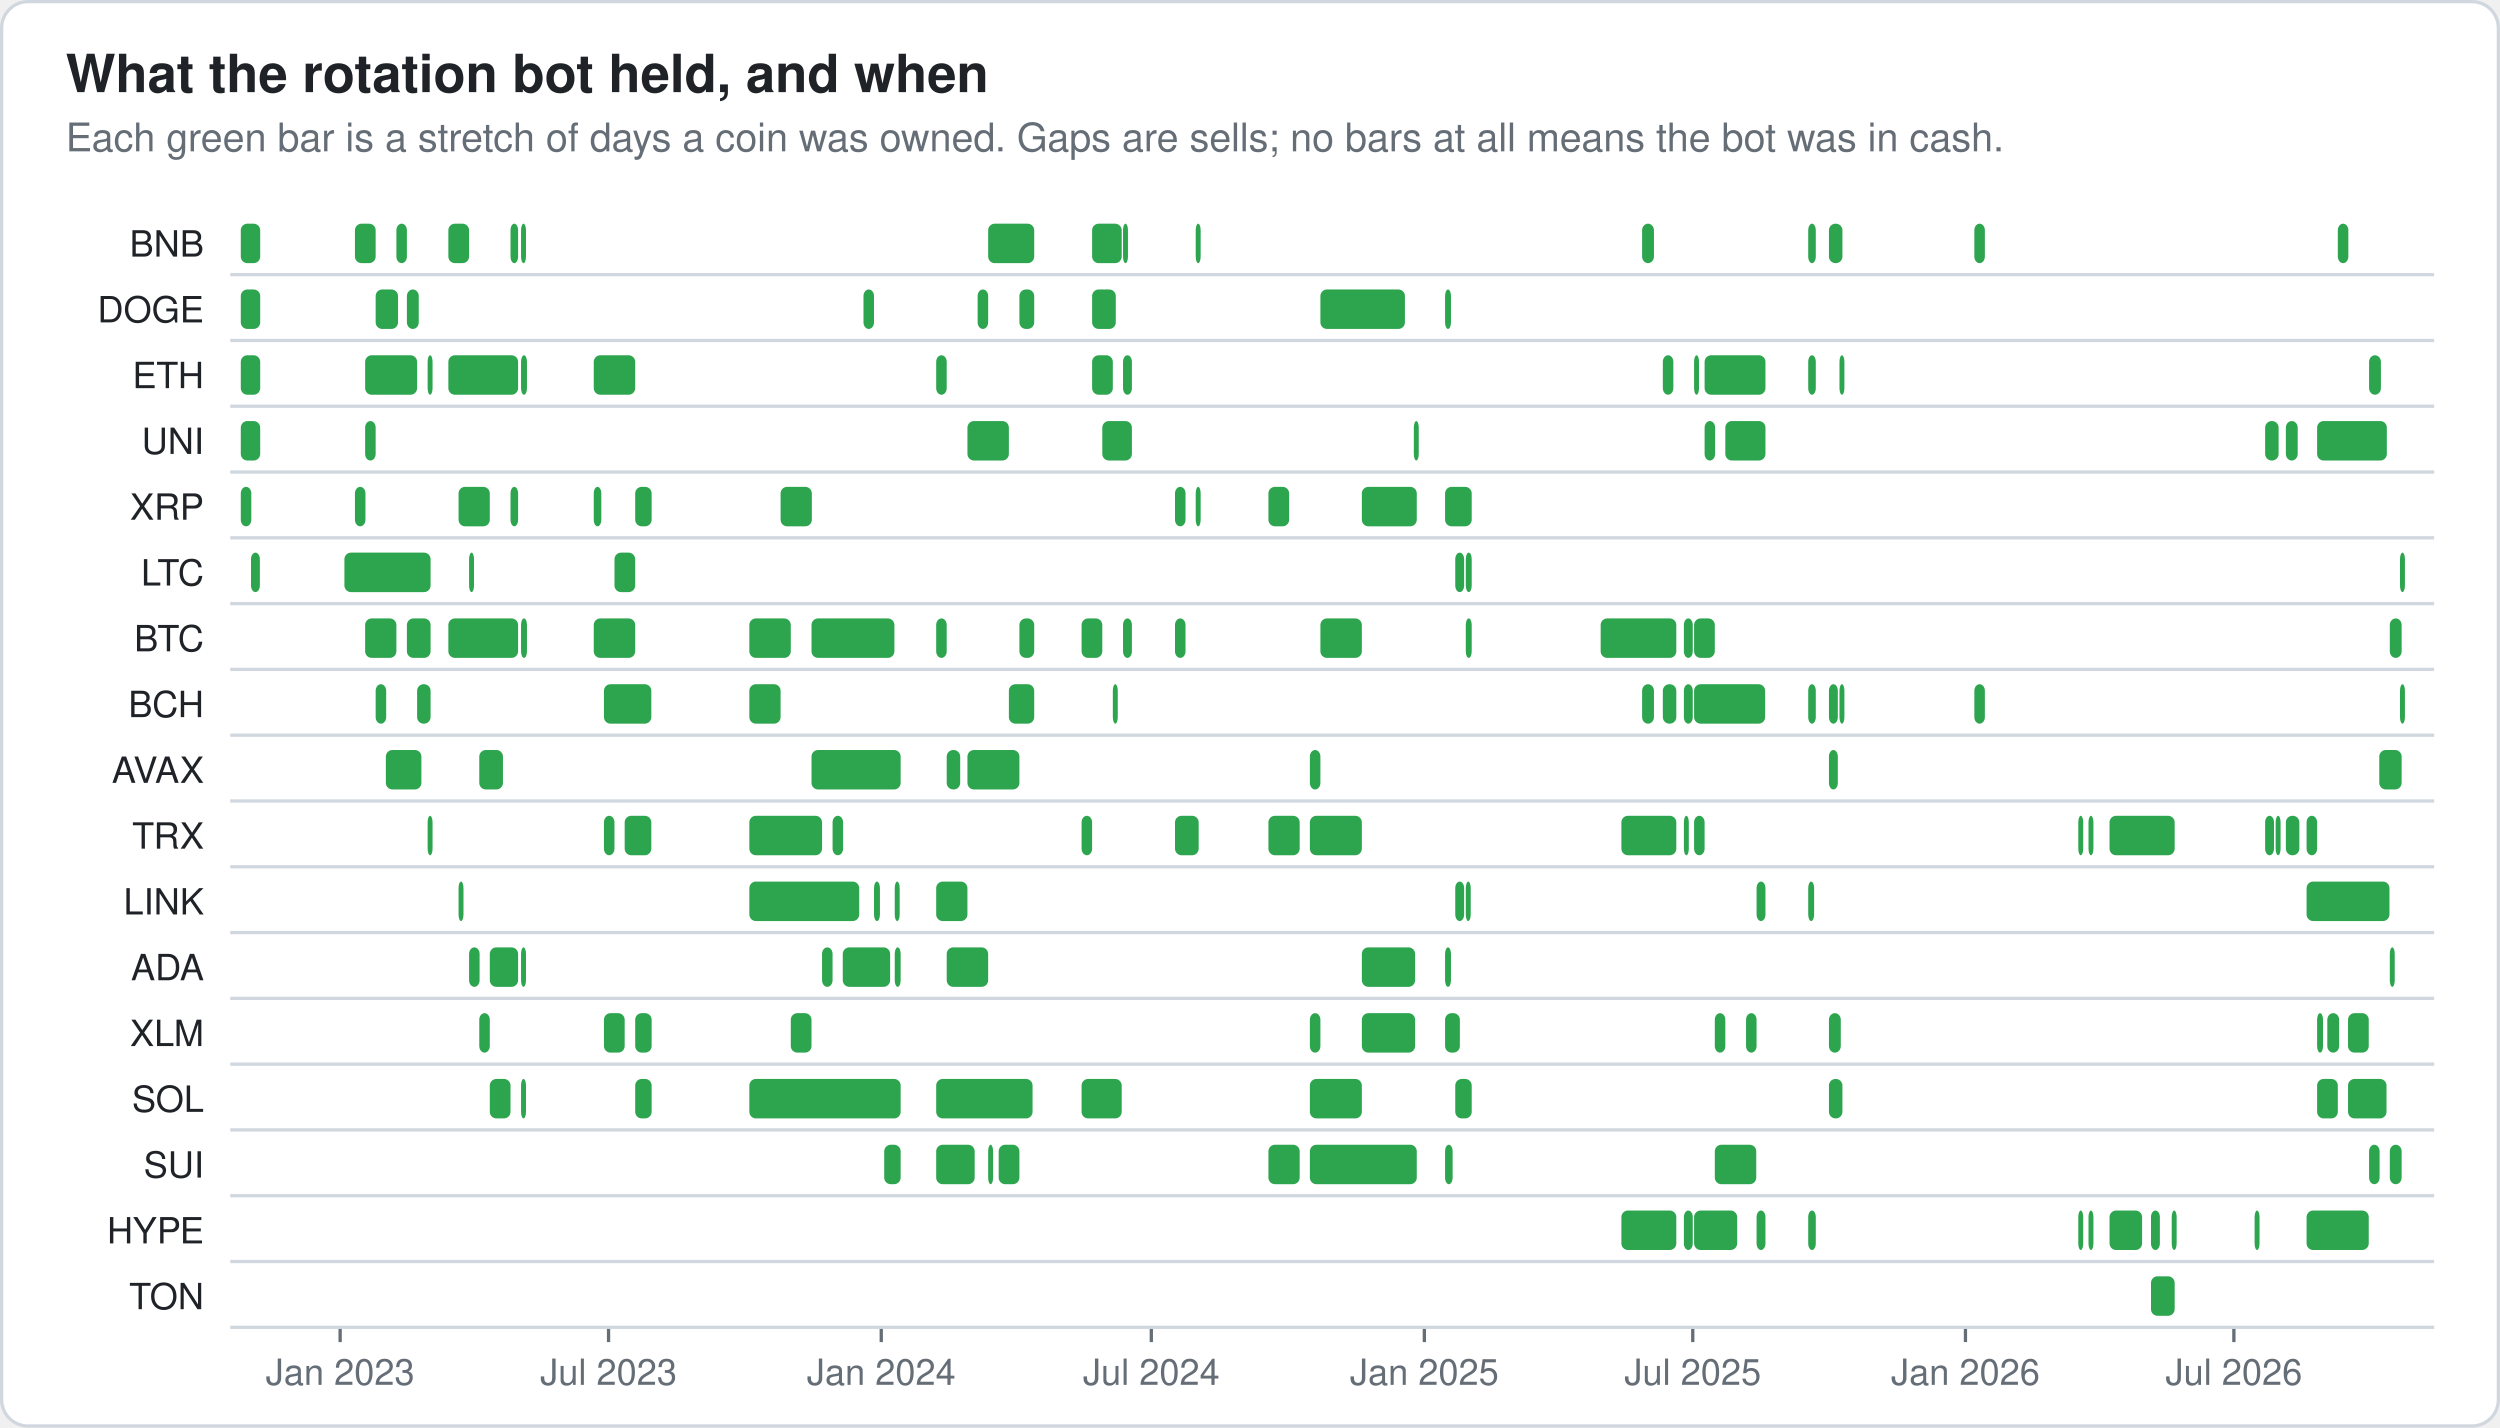
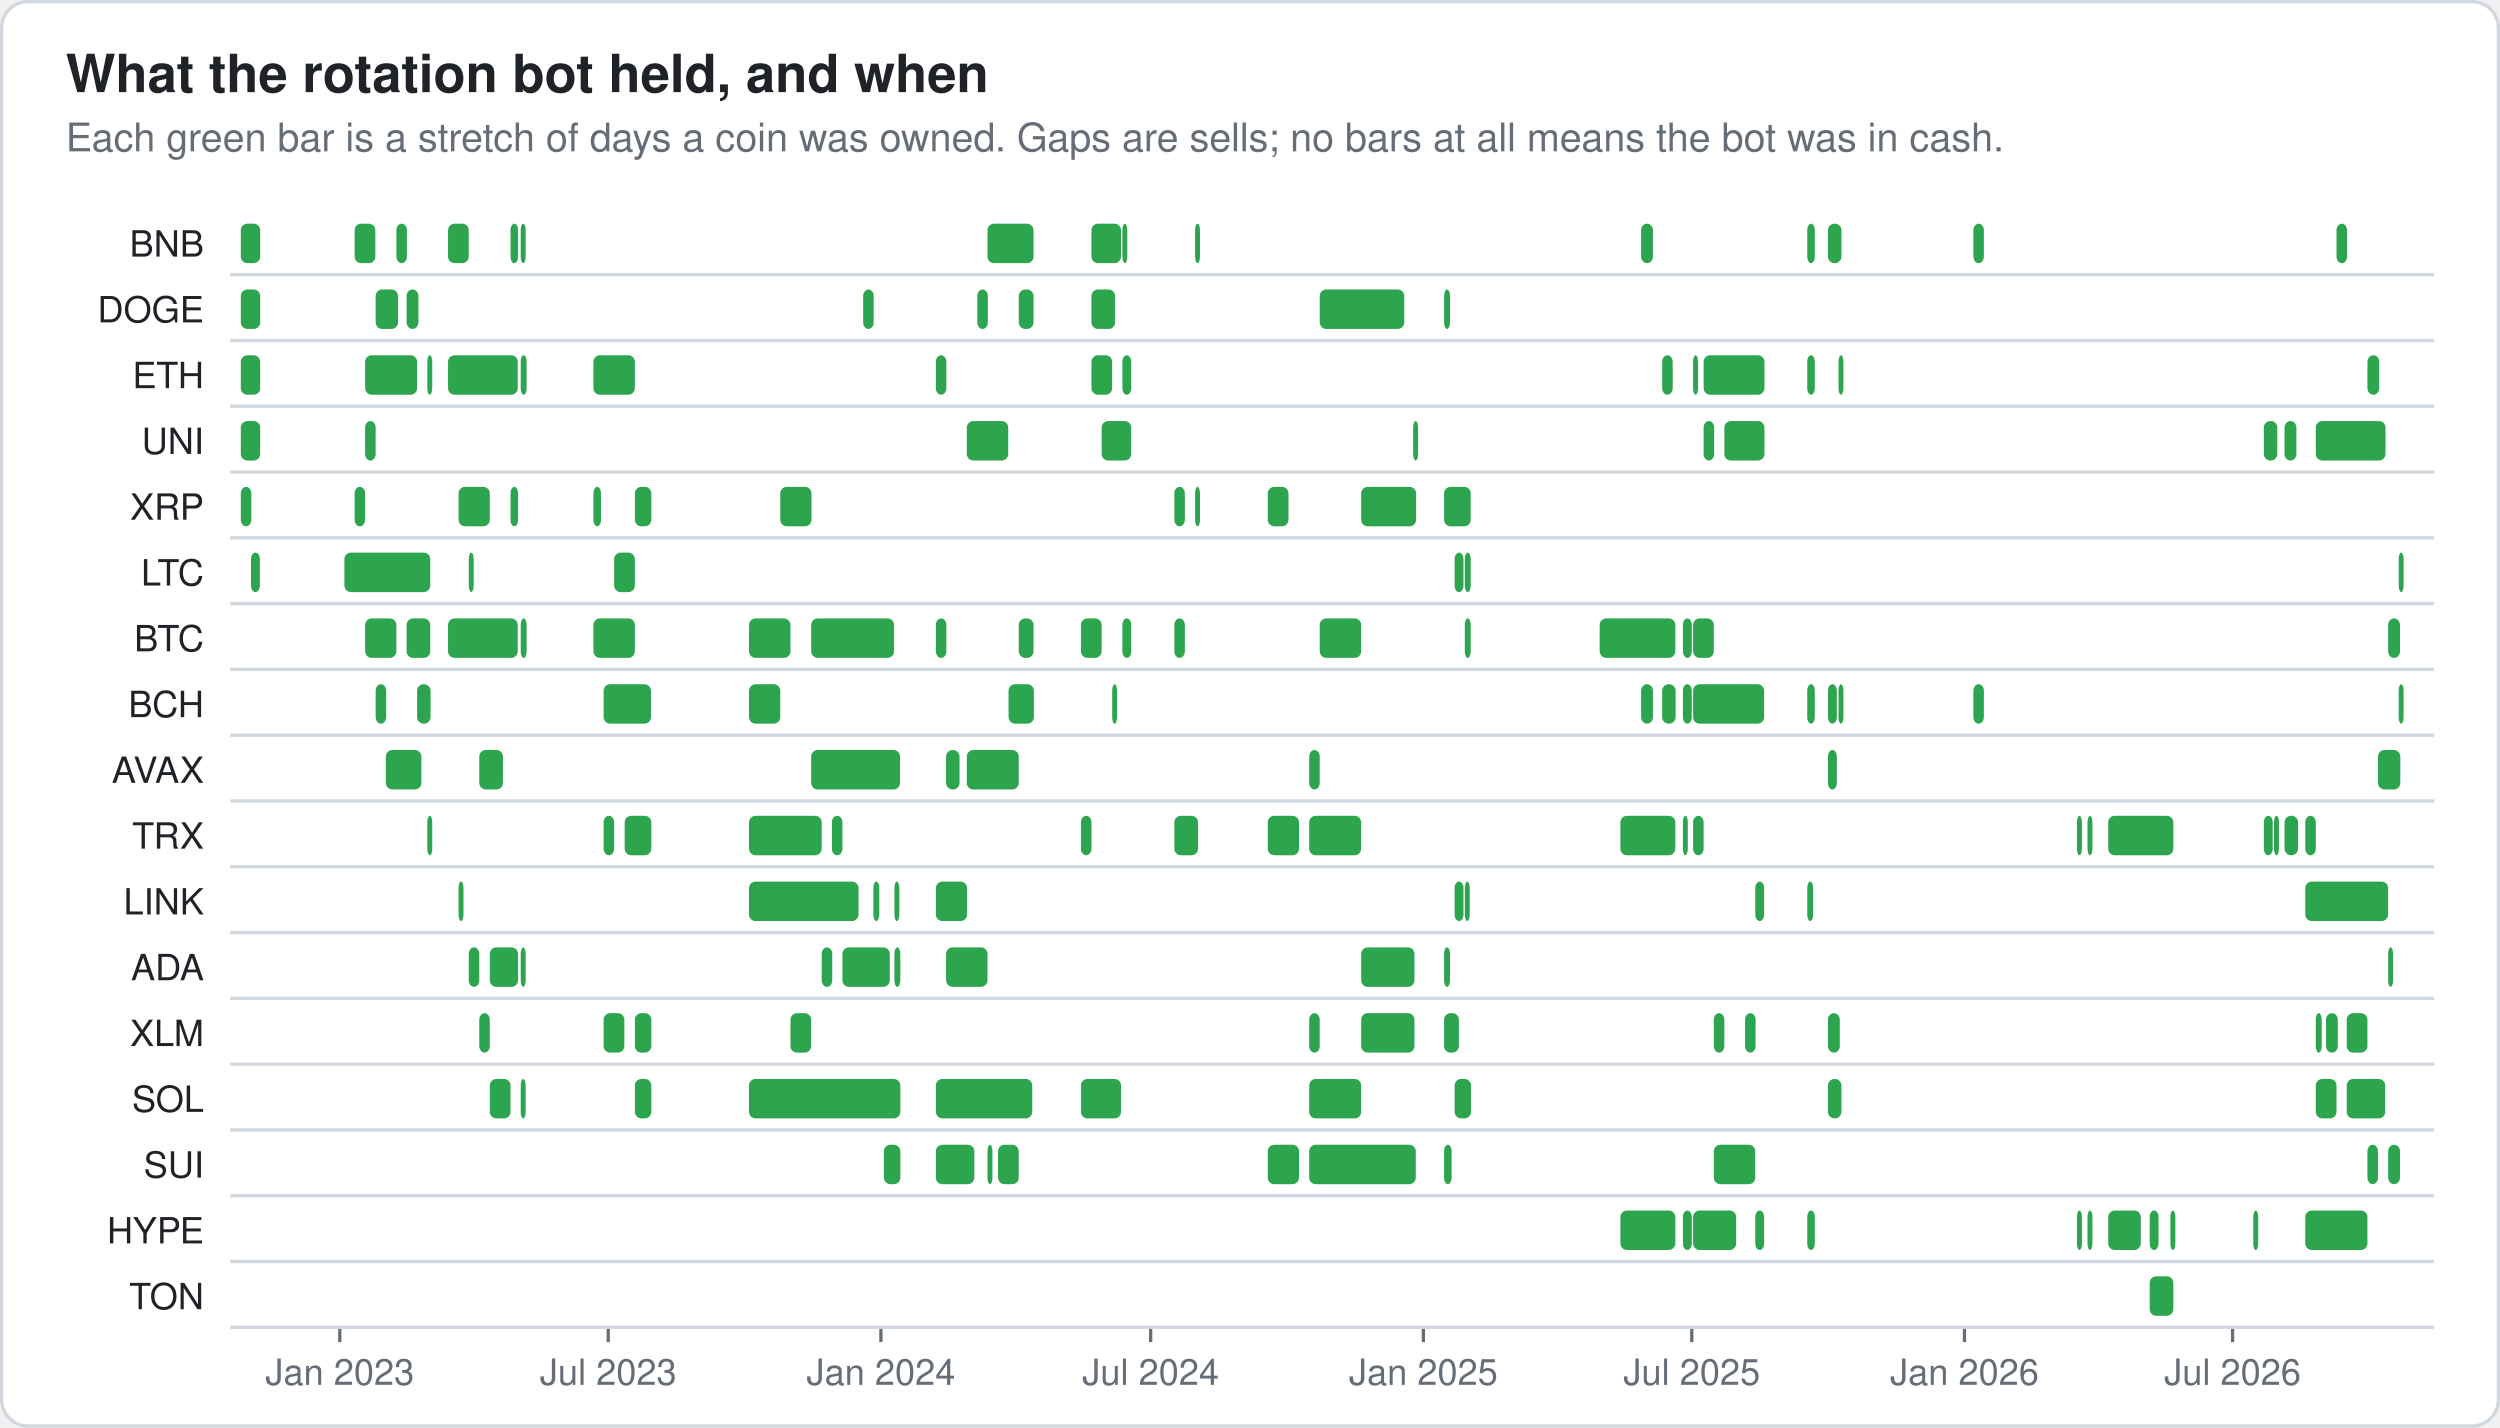
<svg xmlns="http://www.w3.org/2000/svg" width="760" height="434" viewBox="0 0 760 434" font-family="Helvetica, Arial, sans-serif">
  <rect x="0.5" y="0.5" width="759" height="433" rx="8" fill="#ffffff" stroke="#d0d7de" />
  <text x="20" y="28" font-size="16" font-weight="bold" fill="#1f2328">What the rotation bot held, and when</text>
  <text x="20" y="46" font-size="12" fill="#656d76">Each green bar is a stretch of days a coin was owned. Gaps are sells; no bars at all means the bot was in cash.</text>
  <text x="62" y="78" font-size="11" text-anchor="end" fill="#1f2328">BNB</text>
  <line x1="70" y1="83.5" x2="740" y2="83.5" stroke="#d0d7de" />
  <rect x="73.2" y="68" width="5.9" height="12" rx="2" fill="#2da44e" />
-   <rect x="107.9" y="68" width="6.3" height="12" rx="2" fill="#2da44e" />
+   <rect x="107.8" y="68" width="6.3" height="12" rx="2" fill="#2da44e" />
  <rect x="120.5" y="68" width="3.2" height="12" rx="2" fill="#2da44e" />
-   <rect x="136.3" y="68" width="6.3" height="12" rx="2" fill="#2da44e" />
+   <rect x="136.2" y="68" width="6.3" height="12" rx="2" fill="#2da44e" />
  <rect x="155.2" y="68" width="2.3" height="12" rx="2" fill="#2da44e" />
-   <rect x="158.4" y="68" width="1.5" height="12" rx="2" fill="#2da44e" />
-   <rect x="300.4" y="68" width="14.0" height="12" rx="2" fill="#2da44e" />
-   <rect x="332.0" y="68" width="9.0" height="12" rx="2" fill="#2da44e" />
-   <rect x="341.4" y="68" width="1.5" height="12" rx="2" fill="#2da44e" />
-   <rect x="363.5" y="68" width="1.5" height="12" rx="2" fill="#2da44e" />
-   <rect x="499.2" y="68" width="3.6" height="12" rx="2" fill="#2da44e" />
-   <rect x="549.7" y="68" width="2.3" height="12" rx="2" fill="#2da44e" />
-   <rect x="556.0" y="68" width="4.1" height="12" rx="2" fill="#2da44e" />
-   <rect x="600.2" y="68" width="3.2" height="12" rx="2" fill="#2da44e" />
-   <rect x="710.7" y="68" width="3.2" height="12" rx="2" fill="#2da44e" />
+   <rect x="158.3" y="68" width="1.5" height="12" rx="2" fill="#2da44e" />
+   <rect x="300.2" y="68" width="14.0" height="12" rx="2" fill="#2da44e" />
+   <rect x="331.8" y="68" width="9.0" height="12" rx="2" fill="#2da44e" />
+   <rect x="341.2" y="68" width="1.5" height="12" rx="2" fill="#2da44e" />
+   <rect x="363.3" y="68" width="1.5" height="12" rx="2" fill="#2da44e" />
+   <rect x="498.9" y="68" width="3.6" height="12" rx="2" fill="#2da44e" />
+   <rect x="549.4" y="68" width="2.3" height="12" rx="2" fill="#2da44e" />
+   <rect x="555.7" y="68" width="4.1" height="12" rx="2" fill="#2da44e" />
+   <rect x="599.9" y="68" width="3.2" height="12" rx="2" fill="#2da44e" />
+   <rect x="710.3" y="68" width="3.2" height="12" rx="2" fill="#2da44e" />
  <text x="62" y="98" font-size="11" text-anchor="end" fill="#1f2328">DOGE</text>
  <line x1="70" y1="103.5" x2="740" y2="103.5" stroke="#d0d7de" />
  <rect x="73.2" y="88" width="5.9" height="12" rx="2" fill="#2da44e" />
  <rect x="114.2" y="88" width="6.8" height="12" rx="2" fill="#2da44e" />
-   <rect x="123.7" y="88" width="3.6" height="12" rx="2" fill="#2da44e" />
-   <rect x="262.5" y="88" width="3.2" height="12" rx="2" fill="#2da44e" />
-   <rect x="297.2" y="88" width="3.2" height="12" rx="2" fill="#2da44e" />
-   <rect x="309.9" y="88" width="4.5" height="12" rx="2" fill="#2da44e" />
-   <rect x="332.0" y="88" width="7.2" height="12" rx="2" fill="#2da44e" />
-   <rect x="401.4" y="88" width="25.7" height="12" rx="2" fill="#2da44e" />
-   <rect x="439.3" y="88" width="1.8" height="12" rx="2" fill="#2da44e" />
+   <rect x="123.6" y="88" width="3.6" height="12" rx="2" fill="#2da44e" />
+   <rect x="262.4" y="88" width="3.2" height="12" rx="2" fill="#2da44e" />
+   <rect x="297.1" y="88" width="3.2" height="12" rx="2" fill="#2da44e" />
+   <rect x="309.7" y="88" width="4.5" height="12" rx="2" fill="#2da44e" />
+   <rect x="331.8" y="88" width="7.2" height="12" rx="2" fill="#2da44e" />
+   <rect x="401.2" y="88" width="25.7" height="12" rx="2" fill="#2da44e" />
+   <rect x="439.0" y="88" width="1.8" height="12" rx="2" fill="#2da44e" />
  <text x="62" y="118" font-size="11" text-anchor="end" fill="#1f2328">ETH</text>
  <line x1="70" y1="123.5" x2="740" y2="123.5" stroke="#d0d7de" />
  <rect x="73.2" y="108" width="5.9" height="12" rx="2" fill="#2da44e" />
  <rect x="111.0" y="108" width="15.8" height="12" rx="2" fill="#2da44e" />
-   <rect x="130.0" y="108" width="1.5" height="12" rx="2" fill="#2da44e" />
-   <rect x="136.3" y="108" width="21.2" height="12" rx="2" fill="#2da44e" />
-   <rect x="158.4" y="108" width="1.8" height="12" rx="2" fill="#2da44e" />
-   <rect x="180.5" y="108" width="12.6" height="12" rx="2" fill="#2da44e" />
-   <rect x="284.6" y="108" width="3.2" height="12" rx="2" fill="#2da44e" />
-   <rect x="332.0" y="108" width="6.3" height="12" rx="2" fill="#2da44e" />
-   <rect x="341.4" y="108" width="2.7" height="12" rx="2" fill="#2da44e" />
-   <rect x="505.5" y="108" width="3.2" height="12" rx="2" fill="#2da44e" />
-   <rect x="515.0" y="108" width="1.5" height="12" rx="2" fill="#2da44e" />
-   <rect x="518.2" y="108" width="18.5" height="12" rx="2" fill="#2da44e" />
-   <rect x="549.7" y="108" width="2.3" height="12" rx="2" fill="#2da44e" />
-   <rect x="559.2" y="108" width="1.5" height="12" rx="2" fill="#2da44e" />
-   <rect x="720.2" y="108" width="3.6" height="12" rx="2" fill="#2da44e" />
+   <rect x="129.9" y="108" width="1.5" height="12" rx="2" fill="#2da44e" />
+   <rect x="136.2" y="108" width="21.2" height="12" rx="2" fill="#2da44e" />
+   <rect x="158.3" y="108" width="1.8" height="12" rx="2" fill="#2da44e" />
+   <rect x="180.4" y="108" width="12.6" height="12" rx="2" fill="#2da44e" />
+   <rect x="284.5" y="108" width="3.2" height="12" rx="2" fill="#2da44e" />
+   <rect x="331.8" y="108" width="6.3" height="12" rx="2" fill="#2da44e" />
+   <rect x="341.2" y="108" width="2.7" height="12" rx="2" fill="#2da44e" />
+   <rect x="505.3" y="108" width="3.2" height="12" rx="2" fill="#2da44e" />
+   <rect x="514.7" y="108" width="1.5" height="12" rx="2" fill="#2da44e" />
+   <rect x="517.9" y="108" width="18.5" height="12" rx="2" fill="#2da44e" />
+   <rect x="549.4" y="108" width="2.3" height="12" rx="2" fill="#2da44e" />
+   <rect x="558.9" y="108" width="1.5" height="12" rx="2" fill="#2da44e" />
+   <rect x="719.7" y="108" width="3.6" height="12" rx="2" fill="#2da44e" />
  <text x="62" y="138" font-size="11" text-anchor="end" fill="#1f2328">UNI</text>
  <line x1="70" y1="143.5" x2="740" y2="143.5" stroke="#d0d7de" />
  <rect x="73.2" y="128" width="5.9" height="12" rx="2" fill="#2da44e" />
  <rect x="111.0" y="128" width="3.2" height="12" rx="2" fill="#2da44e" />
-   <rect x="294.1" y="128" width="12.6" height="12" rx="2" fill="#2da44e" />
-   <rect x="335.1" y="128" width="9.0" height="12" rx="2" fill="#2da44e" />
-   <rect x="429.8" y="128" width="1.5" height="12" rx="2" fill="#2da44e" />
-   <rect x="518.2" y="128" width="3.2" height="12" rx="2" fill="#2da44e" />
-   <rect x="524.5" y="128" width="12.2" height="12" rx="2" fill="#2da44e" />
-   <rect x="688.6" y="128" width="4.1" height="12" rx="2" fill="#2da44e" />
-   <rect x="694.9" y="128" width="3.6" height="12" rx="2" fill="#2da44e" />
-   <rect x="704.4" y="128" width="21.2" height="12" rx="2" fill="#2da44e" />
+   <rect x="293.9" y="128" width="12.6" height="12" rx="2" fill="#2da44e" />
+   <rect x="334.9" y="128" width="9.0" height="12" rx="2" fill="#2da44e" />
+   <rect x="429.6" y="128" width="1.5" height="12" rx="2" fill="#2da44e" />
+   <rect x="517.9" y="128" width="3.2" height="12" rx="2" fill="#2da44e" />
+   <rect x="524.2" y="128" width="12.2" height="12" rx="2" fill="#2da44e" />
+   <rect x="688.2" y="128" width="4.1" height="12" rx="2" fill="#2da44e" />
+   <rect x="694.5" y="128" width="3.6" height="12" rx="2" fill="#2da44e" />
+   <rect x="704.0" y="128" width="21.2" height="12" rx="2" fill="#2da44e" />
  <text x="62" y="158" font-size="11" text-anchor="end" fill="#1f2328">XRP</text>
  <line x1="70" y1="163.5" x2="740" y2="163.5" stroke="#d0d7de" />
  <rect x="73.2" y="148" width="3.2" height="12" rx="2" fill="#2da44e" />
-   <rect x="107.9" y="148" width="3.2" height="12" rx="2" fill="#2da44e" />
+   <rect x="107.8" y="148" width="3.2" height="12" rx="2" fill="#2da44e" />
  <rect x="139.4" y="148" width="9.5" height="12" rx="2" fill="#2da44e" />
  <rect x="155.2" y="148" width="2.3" height="12" rx="2" fill="#2da44e" />
-   <rect x="180.5" y="148" width="2.3" height="12" rx="2" fill="#2da44e" />
-   <rect x="193.1" y="148" width="5.0" height="12" rx="2" fill="#2da44e" />
-   <rect x="237.3" y="148" width="9.5" height="12" rx="2" fill="#2da44e" />
-   <rect x="357.2" y="148" width="3.2" height="12" rx="2" fill="#2da44e" />
-   <rect x="363.5" y="148" width="1.5" height="12" rx="2" fill="#2da44e" />
-   <rect x="385.6" y="148" width="6.3" height="12" rx="2" fill="#2da44e" />
-   <rect x="414.0" y="148" width="16.7" height="12" rx="2" fill="#2da44e" />
-   <rect x="439.3" y="148" width="8.1" height="12" rx="2" fill="#2da44e" />
+   <rect x="180.4" y="148" width="2.3" height="12" rx="2" fill="#2da44e" />
+   <rect x="193.0" y="148" width="5.0" height="12" rx="2" fill="#2da44e" />
+   <rect x="237.2" y="148" width="9.5" height="12" rx="2" fill="#2da44e" />
+   <rect x="357.0" y="148" width="3.2" height="12" rx="2" fill="#2da44e" />
+   <rect x="363.3" y="148" width="1.5" height="12" rx="2" fill="#2da44e" />
+   <rect x="385.4" y="148" width="6.3" height="12" rx="2" fill="#2da44e" />
+   <rect x="413.8" y="148" width="16.7" height="12" rx="2" fill="#2da44e" />
+   <rect x="439.0" y="148" width="8.1" height="12" rx="2" fill="#2da44e" />
  <text x="62" y="178" font-size="11" text-anchor="end" fill="#1f2328">LTC</text>
  <line x1="70" y1="183.5" x2="740" y2="183.5" stroke="#d0d7de" />
  <rect x="76.3" y="168" width="2.7" height="12" rx="2" fill="#2da44e" />
-   <rect x="104.7" y="168" width="26.2" height="12" rx="2" fill="#2da44e" />
-   <rect x="142.6" y="168" width="1.5" height="12" rx="2" fill="#2da44e" />
-   <rect x="186.8" y="168" width="6.3" height="12" rx="2" fill="#2da44e" />
-   <rect x="442.4" y="168" width="2.7" height="12" rx="2" fill="#2da44e" />
-   <rect x="445.6" y="168" width="1.8" height="12" rx="2" fill="#2da44e" />
-   <rect x="729.6" y="168" width="1.5" height="12" rx="2" fill="#2da44e" />
+   <rect x="104.7" y="168" width="26.1" height="12" rx="2" fill="#2da44e" />
+   <rect x="142.5" y="168" width="1.5" height="12" rx="2" fill="#2da44e" />
+   <rect x="186.7" y="168" width="6.3" height="12" rx="2" fill="#2da44e" />
+   <rect x="442.2" y="168" width="2.7" height="12" rx="2" fill="#2da44e" />
+   <rect x="445.3" y="168" width="1.8" height="12" rx="2" fill="#2da44e" />
+   <rect x="729.2" y="168" width="1.5" height="12" rx="2" fill="#2da44e" />
  <text x="62" y="198" font-size="11" text-anchor="end" fill="#1f2328">BTC</text>
  <line x1="70" y1="203.5" x2="740" y2="203.5" stroke="#d0d7de" />
  <rect x="111.0" y="188" width="9.5" height="12" rx="2" fill="#2da44e" />
-   <rect x="123.7" y="188" width="7.2" height="12" rx="2" fill="#2da44e" />
-   <rect x="136.3" y="188" width="21.2" height="12" rx="2" fill="#2da44e" />
-   <rect x="158.4" y="188" width="1.8" height="12" rx="2" fill="#2da44e" />
-   <rect x="180.5" y="188" width="12.6" height="12" rx="2" fill="#2da44e" />
-   <rect x="227.8" y="188" width="12.6" height="12" rx="2" fill="#2da44e" />
-   <rect x="246.7" y="188" width="25.2" height="12" rx="2" fill="#2da44e" />
-   <rect x="284.6" y="188" width="3.2" height="12" rx="2" fill="#2da44e" />
-   <rect x="309.9" y="188" width="4.5" height="12" rx="2" fill="#2da44e" />
-   <rect x="328.8" y="188" width="6.3" height="12" rx="2" fill="#2da44e" />
-   <rect x="341.4" y="188" width="2.7" height="12" rx="2" fill="#2da44e" />
-   <rect x="357.2" y="188" width="3.2" height="12" rx="2" fill="#2da44e" />
-   <rect x="401.4" y="188" width="12.6" height="12" rx="2" fill="#2da44e" />
-   <rect x="445.6" y="188" width="1.8" height="12" rx="2" fill="#2da44e" />
-   <rect x="486.6" y="188" width="23.0" height="12" rx="2" fill="#2da44e" />
-   <rect x="511.9" y="188" width="2.7" height="12" rx="2" fill="#2da44e" />
-   <rect x="515.0" y="188" width="6.3" height="12" rx="2" fill="#2da44e" />
-   <rect x="726.5" y="188" width="3.6" height="12" rx="2" fill="#2da44e" />
+   <rect x="123.6" y="188" width="7.2" height="12" rx="2" fill="#2da44e" />
+   <rect x="136.2" y="188" width="21.2" height="12" rx="2" fill="#2da44e" />
+   <rect x="158.3" y="188" width="1.8" height="12" rx="2" fill="#2da44e" />
+   <rect x="180.4" y="188" width="12.6" height="12" rx="2" fill="#2da44e" />
+   <rect x="227.7" y="188" width="12.6" height="12" rx="2" fill="#2da44e" />
+   <rect x="246.6" y="188" width="25.2" height="12" rx="2" fill="#2da44e" />
+   <rect x="284.5" y="188" width="3.2" height="12" rx="2" fill="#2da44e" />
+   <rect x="309.7" y="188" width="4.5" height="12" rx="2" fill="#2da44e" />
+   <rect x="328.6" y="188" width="6.3" height="12" rx="2" fill="#2da44e" />
+   <rect x="341.2" y="188" width="2.7" height="12" rx="2" fill="#2da44e" />
+   <rect x="357.0" y="188" width="3.2" height="12" rx="2" fill="#2da44e" />
+   <rect x="401.2" y="188" width="12.6" height="12" rx="2" fill="#2da44e" />
+   <rect x="445.3" y="188" width="1.8" height="12" rx="2" fill="#2da44e" />
+   <rect x="486.3" y="188" width="23.0" height="12" rx="2" fill="#2da44e" />
+   <rect x="511.6" y="188" width="2.7" height="12" rx="2" fill="#2da44e" />
+   <rect x="514.7" y="188" width="6.3" height="12" rx="2" fill="#2da44e" />
+   <rect x="726.0" y="188" width="3.6" height="12" rx="2" fill="#2da44e" />
  <text x="62" y="218" font-size="11" text-anchor="end" fill="#1f2328">BCH</text>
  <line x1="70" y1="223.5" x2="740" y2="223.5" stroke="#d0d7de" />
  <rect x="114.2" y="208" width="3.2" height="12" rx="2" fill="#2da44e" />
  <rect x="126.8" y="208" width="4.1" height="12" rx="2" fill="#2da44e" />
-   <rect x="183.6" y="208" width="14.4" height="12" rx="2" fill="#2da44e" />
-   <rect x="227.8" y="208" width="9.5" height="12" rx="2" fill="#2da44e" />
-   <rect x="306.7" y="208" width="7.7" height="12" rx="2" fill="#2da44e" />
-   <rect x="338.3" y="208" width="1.5" height="12" rx="2" fill="#2da44e" />
-   <rect x="499.2" y="208" width="3.6" height="12" rx="2" fill="#2da44e" />
-   <rect x="505.5" y="208" width="4.1" height="12" rx="2" fill="#2da44e" />
-   <rect x="511.9" y="208" width="2.7" height="12" rx="2" fill="#2da44e" />
-   <rect x="515.0" y="208" width="21.6" height="12" rx="2" fill="#2da44e" />
-   <rect x="549.7" y="208" width="2.3" height="12" rx="2" fill="#2da44e" />
-   <rect x="556.0" y="208" width="2.7" height="12" rx="2" fill="#2da44e" />
-   <rect x="559.2" y="208" width="1.5" height="12" rx="2" fill="#2da44e" />
-   <rect x="600.2" y="208" width="3.2" height="12" rx="2" fill="#2da44e" />
-   <rect x="729.6" y="208" width="1.5" height="12" rx="2" fill="#2da44e" />
+   <rect x="183.5" y="208" width="14.4" height="12" rx="2" fill="#2da44e" />
+   <rect x="227.7" y="208" width="9.5" height="12" rx="2" fill="#2da44e" />
+   <rect x="306.6" y="208" width="7.7" height="12" rx="2" fill="#2da44e" />
+   <rect x="338.1" y="208" width="1.5" height="12" rx="2" fill="#2da44e" />
+   <rect x="498.9" y="208" width="3.6" height="12" rx="2" fill="#2da44e" />
+   <rect x="505.3" y="208" width="4.1" height="12" rx="2" fill="#2da44e" />
+   <rect x="511.6" y="208" width="2.7" height="12" rx="2" fill="#2da44e" />
+   <rect x="514.7" y="208" width="21.6" height="12" rx="2" fill="#2da44e" />
+   <rect x="549.4" y="208" width="2.3" height="12" rx="2" fill="#2da44e" />
+   <rect x="555.7" y="208" width="2.7" height="12" rx="2" fill="#2da44e" />
+   <rect x="558.9" y="208" width="1.5" height="12" rx="2" fill="#2da44e" />
+   <rect x="599.9" y="208" width="3.2" height="12" rx="2" fill="#2da44e" />
+   <rect x="729.2" y="208" width="1.5" height="12" rx="2" fill="#2da44e" />
  <text x="62" y="238" font-size="11" text-anchor="end" fill="#1f2328">AVAX</text>
  <line x1="70" y1="243.5" x2="740" y2="243.5" stroke="#d0d7de" />
  <rect x="117.3" y="228" width="10.8" height="12" rx="2" fill="#2da44e" />
  <rect x="145.7" y="228" width="7.2" height="12" rx="2" fill="#2da44e" />
-   <rect x="246.7" y="228" width="27.1" height="12" rx="2" fill="#2da44e" />
-   <rect x="287.8" y="228" width="4.1" height="12" rx="2" fill="#2da44e" />
-   <rect x="294.1" y="228" width="15.8" height="12" rx="2" fill="#2da44e" />
-   <rect x="398.2" y="228" width="3.2" height="12" rx="2" fill="#2da44e" />
-   <rect x="556.0" y="228" width="2.7" height="12" rx="2" fill="#2da44e" />
-   <rect x="723.3" y="228" width="6.8" height="12" rx="2" fill="#2da44e" />
+   <rect x="246.6" y="228" width="27.0" height="12" rx="2" fill="#2da44e" />
+   <rect x="287.6" y="228" width="4.1" height="12" rx="2" fill="#2da44e" />
+   <rect x="293.9" y="228" width="15.8" height="12" rx="2" fill="#2da44e" />
+   <rect x="398.0" y="228" width="3.2" height="12" rx="2" fill="#2da44e" />
+   <rect x="555.7" y="228" width="2.7" height="12" rx="2" fill="#2da44e" />
+   <rect x="722.9" y="228" width="6.8" height="12" rx="2" fill="#2da44e" />
  <text x="62" y="258" font-size="11" text-anchor="end" fill="#1f2328">TRX</text>
  <line x1="70" y1="263.5" x2="740" y2="263.5" stroke="#d0d7de" />
-   <rect x="130.0" y="248" width="1.5" height="12" rx="2" fill="#2da44e" />
-   <rect x="183.6" y="248" width="3.2" height="12" rx="2" fill="#2da44e" />
+   <rect x="129.9" y="248" width="1.5" height="12" rx="2" fill="#2da44e" />
+   <rect x="183.5" y="248" width="3.2" height="12" rx="2" fill="#2da44e" />
  <rect x="189.9" y="248" width="8.1" height="12" rx="2" fill="#2da44e" />
-   <rect x="227.8" y="248" width="22.1" height="12" rx="2" fill="#2da44e" />
-   <rect x="253.1" y="248" width="3.2" height="12" rx="2" fill="#2da44e" />
-   <rect x="328.8" y="248" width="3.2" height="12" rx="2" fill="#2da44e" />
-   <rect x="357.2" y="248" width="7.2" height="12" rx="2" fill="#2da44e" />
-   <rect x="385.6" y="248" width="9.5" height="12" rx="2" fill="#2da44e" />
-   <rect x="398.2" y="248" width="15.8" height="12" rx="2" fill="#2da44e" />
-   <rect x="492.9" y="248" width="16.7" height="12" rx="2" fill="#2da44e" />
-   <rect x="511.9" y="248" width="1.5" height="12" rx="2" fill="#2da44e" />
-   <rect x="515.0" y="248" width="3.2" height="12" rx="2" fill="#2da44e" />
-   <rect x="631.8" y="248" width="1.5" height="12" rx="2" fill="#2da44e" />
-   <rect x="634.9" y="248" width="1.5" height="12" rx="2" fill="#2da44e" />
-   <rect x="641.3" y="248" width="19.8" height="12" rx="2" fill="#2da44e" />
-   <rect x="688.6" y="248" width="2.7" height="12" rx="2" fill="#2da44e" />
-   <rect x="691.8" y="248" width="1.5" height="12" rx="2" fill="#2da44e" />
-   <rect x="694.9" y="248" width="4.1" height="12" rx="2" fill="#2da44e" />
-   <rect x="701.2" y="248" width="3.2" height="12" rx="2" fill="#2da44e" />
+   <rect x="227.7" y="248" width="22.1" height="12" rx="2" fill="#2da44e" />
+   <rect x="252.9" y="248" width="3.2" height="12" rx="2" fill="#2da44e" />
+   <rect x="328.6" y="248" width="3.2" height="12" rx="2" fill="#2da44e" />
+   <rect x="357.0" y="248" width="7.2" height="12" rx="2" fill="#2da44e" />
+   <rect x="385.4" y="248" width="9.5" height="12" rx="2" fill="#2da44e" />
+   <rect x="398.0" y="248" width="15.8" height="12" rx="2" fill="#2da44e" />
+   <rect x="492.6" y="248" width="16.7" height="12" rx="2" fill="#2da44e" />
+   <rect x="511.6" y="248" width="1.5" height="12" rx="2" fill="#2da44e" />
+   <rect x="514.7" y="248" width="3.2" height="12" rx="2" fill="#2da44e" />
+   <rect x="631.4" y="248" width="1.5" height="12" rx="2" fill="#2da44e" />
+   <rect x="634.6" y="248" width="1.5" height="12" rx="2" fill="#2da44e" />
+   <rect x="640.9" y="248" width="19.8" height="12" rx="2" fill="#2da44e" />
+   <rect x="688.2" y="248" width="2.7" height="12" rx="2" fill="#2da44e" />
+   <rect x="691.3" y="248" width="1.5" height="12" rx="2" fill="#2da44e" />
+   <rect x="694.5" y="248" width="4.1" height="12" rx="2" fill="#2da44e" />
+   <rect x="700.8" y="248" width="3.2" height="12" rx="2" fill="#2da44e" />
  <text x="62" y="278" font-size="11" text-anchor="end" fill="#1f2328">LINK</text>
  <line x1="70" y1="283.5" x2="740" y2="283.5" stroke="#d0d7de" />
  <rect x="139.4" y="268" width="1.5" height="12" rx="2" fill="#2da44e" />
-   <rect x="227.8" y="268" width="33.4" height="12" rx="2" fill="#2da44e" />
-   <rect x="265.7" y="268" width="1.8" height="12" rx="2" fill="#2da44e" />
-   <rect x="272.0" y="268" width="1.5" height="12" rx="2" fill="#2da44e" />
-   <rect x="284.6" y="268" width="9.5" height="12" rx="2" fill="#2da44e" />
-   <rect x="442.4" y="268" width="2.7" height="12" rx="2" fill="#2da44e" />
-   <rect x="445.6" y="268" width="1.5" height="12" rx="2" fill="#2da44e" />
-   <rect x="534.0" y="268" width="2.7" height="12" rx="2" fill="#2da44e" />
-   <rect x="549.7" y="268" width="1.8" height="12" rx="2" fill="#2da44e" />
-   <rect x="701.2" y="268" width="25.2" height="12" rx="2" fill="#2da44e" />
+   <rect x="227.7" y="268" width="33.3" height="12" rx="2" fill="#2da44e" />
+   <rect x="265.5" y="268" width="1.8" height="12" rx="2" fill="#2da44e" />
+   <rect x="271.9" y="268" width="1.5" height="12" rx="2" fill="#2da44e" />
+   <rect x="284.5" y="268" width="9.5" height="12" rx="2" fill="#2da44e" />
+   <rect x="442.2" y="268" width="2.7" height="12" rx="2" fill="#2da44e" />
+   <rect x="445.3" y="268" width="1.5" height="12" rx="2" fill="#2da44e" />
+   <rect x="533.6" y="268" width="2.7" height="12" rx="2" fill="#2da44e" />
+   <rect x="549.4" y="268" width="1.8" height="12" rx="2" fill="#2da44e" />
+   <rect x="700.8" y="268" width="25.2" height="12" rx="2" fill="#2da44e" />
  <text x="62" y="298" font-size="11" text-anchor="end" fill="#1f2328">ADA</text>
  <line x1="70" y1="303.5" x2="740" y2="303.5" stroke="#d0d7de" />
-   <rect x="142.6" y="288" width="3.2" height="12" rx="2" fill="#2da44e" />
+   <rect x="142.5" y="288" width="3.2" height="12" rx="2" fill="#2da44e" />
  <rect x="148.9" y="288" width="8.6" height="12" rx="2" fill="#2da44e" />
-   <rect x="158.4" y="288" width="1.5" height="12" rx="2" fill="#2da44e" />
-   <rect x="249.9" y="288" width="3.2" height="12" rx="2" fill="#2da44e" />
-   <rect x="256.2" y="288" width="14.4" height="12" rx="2" fill="#2da44e" />
-   <rect x="272.0" y="288" width="1.8" height="12" rx="2" fill="#2da44e" />
-   <rect x="287.8" y="288" width="12.6" height="12" rx="2" fill="#2da44e" />
-   <rect x="414.0" y="288" width="16.2" height="12" rx="2" fill="#2da44e" />
-   <rect x="439.3" y="288" width="1.8" height="12" rx="2" fill="#2da44e" />
-   <rect x="726.5" y="288" width="1.5" height="12" rx="2" fill="#2da44e" />
+   <rect x="158.3" y="288" width="1.5" height="12" rx="2" fill="#2da44e" />
+   <rect x="249.8" y="288" width="3.2" height="12" rx="2" fill="#2da44e" />
+   <rect x="256.1" y="288" width="14.4" height="12" rx="2" fill="#2da44e" />
+   <rect x="271.9" y="288" width="1.8" height="12" rx="2" fill="#2da44e" />
+   <rect x="287.6" y="288" width="12.6" height="12" rx="2" fill="#2da44e" />
+   <rect x="413.8" y="288" width="16.2" height="12" rx="2" fill="#2da44e" />
+   <rect x="439.0" y="288" width="1.8" height="12" rx="2" fill="#2da44e" />
+   <rect x="726.0" y="288" width="1.5" height="12" rx="2" fill="#2da44e" />
  <text x="62" y="318" font-size="11" text-anchor="end" fill="#1f2328">XLM</text>
  <line x1="70" y1="323.5" x2="740" y2="323.5" stroke="#d0d7de" />
  <rect x="145.7" y="308" width="3.2" height="12" rx="2" fill="#2da44e" />
-   <rect x="183.6" y="308" width="6.3" height="12" rx="2" fill="#2da44e" />
-   <rect x="193.1" y="308" width="5.0" height="12" rx="2" fill="#2da44e" />
-   <rect x="240.4" y="308" width="6.3" height="12" rx="2" fill="#2da44e" />
-   <rect x="398.2" y="308" width="3.2" height="12" rx="2" fill="#2da44e" />
-   <rect x="414.0" y="308" width="16.2" height="12" rx="2" fill="#2da44e" />
-   <rect x="439.3" y="308" width="4.5" height="12" rx="2" fill="#2da44e" />
-   <rect x="521.3" y="308" width="3.2" height="12" rx="2" fill="#2da44e" />
-   <rect x="530.8" y="308" width="3.2" height="12" rx="2" fill="#2da44e" />
-   <rect x="556.0" y="308" width="3.6" height="12" rx="2" fill="#2da44e" />
-   <rect x="704.4" y="308" width="1.8" height="12" rx="2" fill="#2da44e" />
-   <rect x="707.5" y="308" width="3.6" height="12" rx="2" fill="#2da44e" />
-   <rect x="713.8" y="308" width="6.3" height="12" rx="2" fill="#2da44e" />
+   <rect x="183.5" y="308" width="6.3" height="12" rx="2" fill="#2da44e" />
+   <rect x="193.0" y="308" width="5.0" height="12" rx="2" fill="#2da44e" />
+   <rect x="240.3" y="308" width="6.3" height="12" rx="2" fill="#2da44e" />
+   <rect x="398.0" y="308" width="3.2" height="12" rx="2" fill="#2da44e" />
+   <rect x="413.8" y="308" width="16.2" height="12" rx="2" fill="#2da44e" />
+   <rect x="439.0" y="308" width="4.5" height="12" rx="2" fill="#2da44e" />
+   <rect x="521.0" y="308" width="3.2" height="12" rx="2" fill="#2da44e" />
+   <rect x="530.5" y="308" width="3.2" height="12" rx="2" fill="#2da44e" />
+   <rect x="555.7" y="308" width="3.6" height="12" rx="2" fill="#2da44e" />
+   <rect x="704.0" y="308" width="1.8" height="12" rx="2" fill="#2da44e" />
+   <rect x="707.1" y="308" width="3.6" height="12" rx="2" fill="#2da44e" />
+   <rect x="713.4" y="308" width="6.3" height="12" rx="2" fill="#2da44e" />
  <text x="62" y="338" font-size="11" text-anchor="end" fill="#1f2328">SOL</text>
  <line x1="70" y1="343.5" x2="740" y2="343.5" stroke="#d0d7de" />
  <rect x="148.9" y="328" width="6.3" height="12" rx="2" fill="#2da44e" />
-   <rect x="158.4" y="328" width="1.5" height="12" rx="2" fill="#2da44e" />
-   <rect x="193.1" y="328" width="5.0" height="12" rx="2" fill="#2da44e" />
-   <rect x="227.8" y="328" width="46.0" height="12" rx="2" fill="#2da44e" />
-   <rect x="284.6" y="328" width="29.3" height="12" rx="2" fill="#2da44e" />
-   <rect x="328.8" y="328" width="12.2" height="12" rx="2" fill="#2da44e" />
-   <rect x="398.2" y="328" width="15.8" height="12" rx="2" fill="#2da44e" />
-   <rect x="442.4" y="328" width="5.0" height="12" rx="2" fill="#2da44e" />
-   <rect x="556.0" y="328" width="4.1" height="12" rx="2" fill="#2da44e" />
-   <rect x="704.4" y="328" width="6.3" height="12" rx="2" fill="#2da44e" />
-   <rect x="713.8" y="328" width="11.7" height="12" rx="2" fill="#2da44e" />
+   <rect x="158.3" y="328" width="1.5" height="12" rx="2" fill="#2da44e" />
+   <rect x="193.0" y="328" width="5.0" height="12" rx="2" fill="#2da44e" />
+   <rect x="227.7" y="328" width="46.0" height="12" rx="2" fill="#2da44e" />
+   <rect x="284.5" y="328" width="29.3" height="12" rx="2" fill="#2da44e" />
+   <rect x="328.6" y="328" width="12.2" height="12" rx="2" fill="#2da44e" />
+   <rect x="398.0" y="328" width="15.8" height="12" rx="2" fill="#2da44e" />
+   <rect x="442.2" y="328" width="5.0" height="12" rx="2" fill="#2da44e" />
+   <rect x="555.7" y="328" width="4.1" height="12" rx="2" fill="#2da44e" />
+   <rect x="704.0" y="328" width="6.3" height="12" rx="2" fill="#2da44e" />
+   <rect x="713.4" y="328" width="11.7" height="12" rx="2" fill="#2da44e" />
  <text x="62" y="358" font-size="11" text-anchor="end" fill="#1f2328">SUI</text>
  <line x1="70" y1="363.5" x2="740" y2="363.5" stroke="#d0d7de" />
-   <rect x="268.8" y="348" width="5.0" height="12" rx="2" fill="#2da44e" />
-   <rect x="284.6" y="348" width="11.7" height="12" rx="2" fill="#2da44e" />
-   <rect x="300.4" y="348" width="1.5" height="12" rx="2" fill="#2da44e" />
-   <rect x="303.6" y="348" width="6.3" height="12" rx="2" fill="#2da44e" />
-   <rect x="385.6" y="348" width="9.5" height="12" rx="2" fill="#2da44e" />
-   <rect x="398.2" y="348" width="32.5" height="12" rx="2" fill="#2da44e" />
-   <rect x="439.3" y="348" width="2.3" height="12" rx="2" fill="#2da44e" />
-   <rect x="521.3" y="348" width="12.6" height="12" rx="2" fill="#2da44e" />
-   <rect x="720.2" y="348" width="3.2" height="12" rx="2" fill="#2da44e" />
-   <rect x="726.5" y="348" width="3.6" height="12" rx="2" fill="#2da44e" />
+   <rect x="268.7" y="348" width="5.0" height="12" rx="2" fill="#2da44e" />
+   <rect x="284.5" y="348" width="11.7" height="12" rx="2" fill="#2da44e" />
+   <rect x="300.2" y="348" width="1.5" height="12" rx="2" fill="#2da44e" />
+   <rect x="303.4" y="348" width="6.3" height="12" rx="2" fill="#2da44e" />
+   <rect x="385.4" y="348" width="9.5" height="12" rx="2" fill="#2da44e" />
+   <rect x="398.0" y="348" width="32.4" height="12" rx="2" fill="#2da44e" />
+   <rect x="439.0" y="348" width="2.3" height="12" rx="2" fill="#2da44e" />
+   <rect x="521.0" y="348" width="12.6" height="12" rx="2" fill="#2da44e" />
+   <rect x="719.7" y="348" width="3.2" height="12" rx="2" fill="#2da44e" />
+   <rect x="726.0" y="348" width="3.6" height="12" rx="2" fill="#2da44e" />
  <text x="62" y="378" font-size="11" text-anchor="end" fill="#1f2328">HYPE</text>
  <line x1="70" y1="383.5" x2="740" y2="383.5" stroke="#d0d7de" />
-   <rect x="492.9" y="368" width="16.7" height="12" rx="2" fill="#2da44e" />
-   <rect x="511.9" y="368" width="2.7" height="12" rx="2" fill="#2da44e" />
-   <rect x="515.0" y="368" width="13.1" height="12" rx="2" fill="#2da44e" />
-   <rect x="534.0" y="368" width="2.7" height="12" rx="2" fill="#2da44e" />
-   <rect x="549.7" y="368" width="2.3" height="12" rx="2" fill="#2da44e" />
-   <rect x="631.8" y="368" width="1.5" height="12" rx="2" fill="#2da44e" />
-   <rect x="634.9" y="368" width="1.5" height="12" rx="2" fill="#2da44e" />
-   <rect x="641.3" y="368" width="9.9" height="12" rx="2" fill="#2da44e" />
-   <rect x="653.9" y="368" width="2.7" height="12" rx="2" fill="#2da44e" />
-   <rect x="660.2" y="368" width="1.5" height="12" rx="2" fill="#2da44e" />
-   <rect x="685.4" y="368" width="1.5" height="12" rx="2" fill="#2da44e" />
-   <rect x="701.2" y="368" width="18.9" height="12" rx="2" fill="#2da44e" />
+   <rect x="492.6" y="368" width="16.7" height="12" rx="2" fill="#2da44e" />
+   <rect x="511.6" y="368" width="2.7" height="12" rx="2" fill="#2da44e" />
+   <rect x="514.7" y="368" width="13.1" height="12" rx="2" fill="#2da44e" />
+   <rect x="533.6" y="368" width="2.7" height="12" rx="2" fill="#2da44e" />
+   <rect x="549.4" y="368" width="2.3" height="12" rx="2" fill="#2da44e" />
+   <rect x="631.4" y="368" width="1.5" height="12" rx="2" fill="#2da44e" />
+   <rect x="634.6" y="368" width="1.5" height="12" rx="2" fill="#2da44e" />
+   <rect x="640.9" y="368" width="9.9" height="12" rx="2" fill="#2da44e" />
+   <rect x="653.5" y="368" width="2.7" height="12" rx="2" fill="#2da44e" />
+   <rect x="659.8" y="368" width="1.5" height="12" rx="2" fill="#2da44e" />
+   <rect x="685.0" y="368" width="1.5" height="12" rx="2" fill="#2da44e" />
+   <rect x="700.8" y="368" width="18.9" height="12" rx="2" fill="#2da44e" />
  <text x="62" y="398" font-size="11" text-anchor="end" fill="#1f2328">TON</text>
  <line x1="70" y1="403.5" x2="740" y2="403.5" stroke="#d0d7de" />
-   <rect x="653.9" y="388" width="7.2" height="12" rx="2" fill="#2da44e" />
-   <line x1="103.4" y1="404" x2="103.4" y2="408" stroke="#656d76" />
-   <text x="103.4" y="421" font-size="11" text-anchor="middle" fill="#656d76">Jan 2023</text>
-   <line x1="185.0" y1="404" x2="185.0" y2="408" stroke="#656d76" />
-   <text x="185.0" y="421" font-size="11" text-anchor="middle" fill="#656d76">Jul 2023</text>
-   <line x1="267.9" y1="404" x2="267.9" y2="408" stroke="#656d76" />
-   <text x="267.9" y="421" font-size="11" text-anchor="middle" fill="#656d76">Jan 2024</text>
-   <line x1="350.0" y1="404" x2="350.0" y2="408" stroke="#656d76" />
-   <text x="350.0" y="421" font-size="11" text-anchor="middle" fill="#656d76">Jul 2024</text>
-   <line x1="433.0" y1="404" x2="433.0" y2="408" stroke="#656d76" />
-   <text x="433.0" y="421" font-size="11" text-anchor="middle" fill="#656d76">Jan 2025</text>
-   <line x1="514.6" y1="404" x2="514.6" y2="408" stroke="#656d76" />
-   <text x="514.6" y="421" font-size="11" text-anchor="middle" fill="#656d76">Jul 2025</text>
-   <line x1="597.5" y1="404" x2="597.5" y2="408" stroke="#656d76" />
-   <text x="597.5" y="421" font-size="11" text-anchor="middle" fill="#656d76">Jan 2026</text>
-   <line x1="679.1" y1="404" x2="679.1" y2="408" stroke="#656d76" />
-   <text x="679.1" y="421" font-size="11" text-anchor="middle" fill="#656d76">Jul 2026</text>
+   <rect x="653.5" y="388" width="7.2" height="12" rx="2" fill="#2da44e" />
+   <line x1="103.3" y1="404" x2="103.3" y2="408" stroke="#656d76" />
+   <text x="103.3" y="421" font-size="11" text-anchor="middle" fill="#656d76">Jan 2023</text>
+   <line x1="184.9" y1="404" x2="184.9" y2="408" stroke="#656d76" />
+   <text x="184.9" y="421" font-size="11" text-anchor="middle" fill="#656d76">Jul 2023</text>
+   <line x1="267.8" y1="404" x2="267.8" y2="408" stroke="#656d76" />
+   <text x="267.8" y="421" font-size="11" text-anchor="middle" fill="#656d76">Jan 2024</text>
+   <line x1="349.8" y1="404" x2="349.8" y2="408" stroke="#656d76" />
+   <text x="349.8" y="421" font-size="11" text-anchor="middle" fill="#656d76">Jul 2024</text>
+   <line x1="432.7" y1="404" x2="432.7" y2="408" stroke="#656d76" />
+   <text x="432.7" y="421" font-size="11" text-anchor="middle" fill="#656d76">Jan 2025</text>
+   <line x1="514.3" y1="404" x2="514.3" y2="408" stroke="#656d76" />
+   <text x="514.3" y="421" font-size="11" text-anchor="middle" fill="#656d76">Jul 2025</text>
+   <line x1="597.2" y1="404" x2="597.2" y2="408" stroke="#656d76" />
+   <text x="597.2" y="421" font-size="11" text-anchor="middle" fill="#656d76">Jan 2026</text>
+   <line x1="678.7" y1="404" x2="678.7" y2="408" stroke="#656d76" />
+   <text x="678.7" y="421" font-size="11" text-anchor="middle" fill="#656d76">Jul 2026</text>
</svg>
